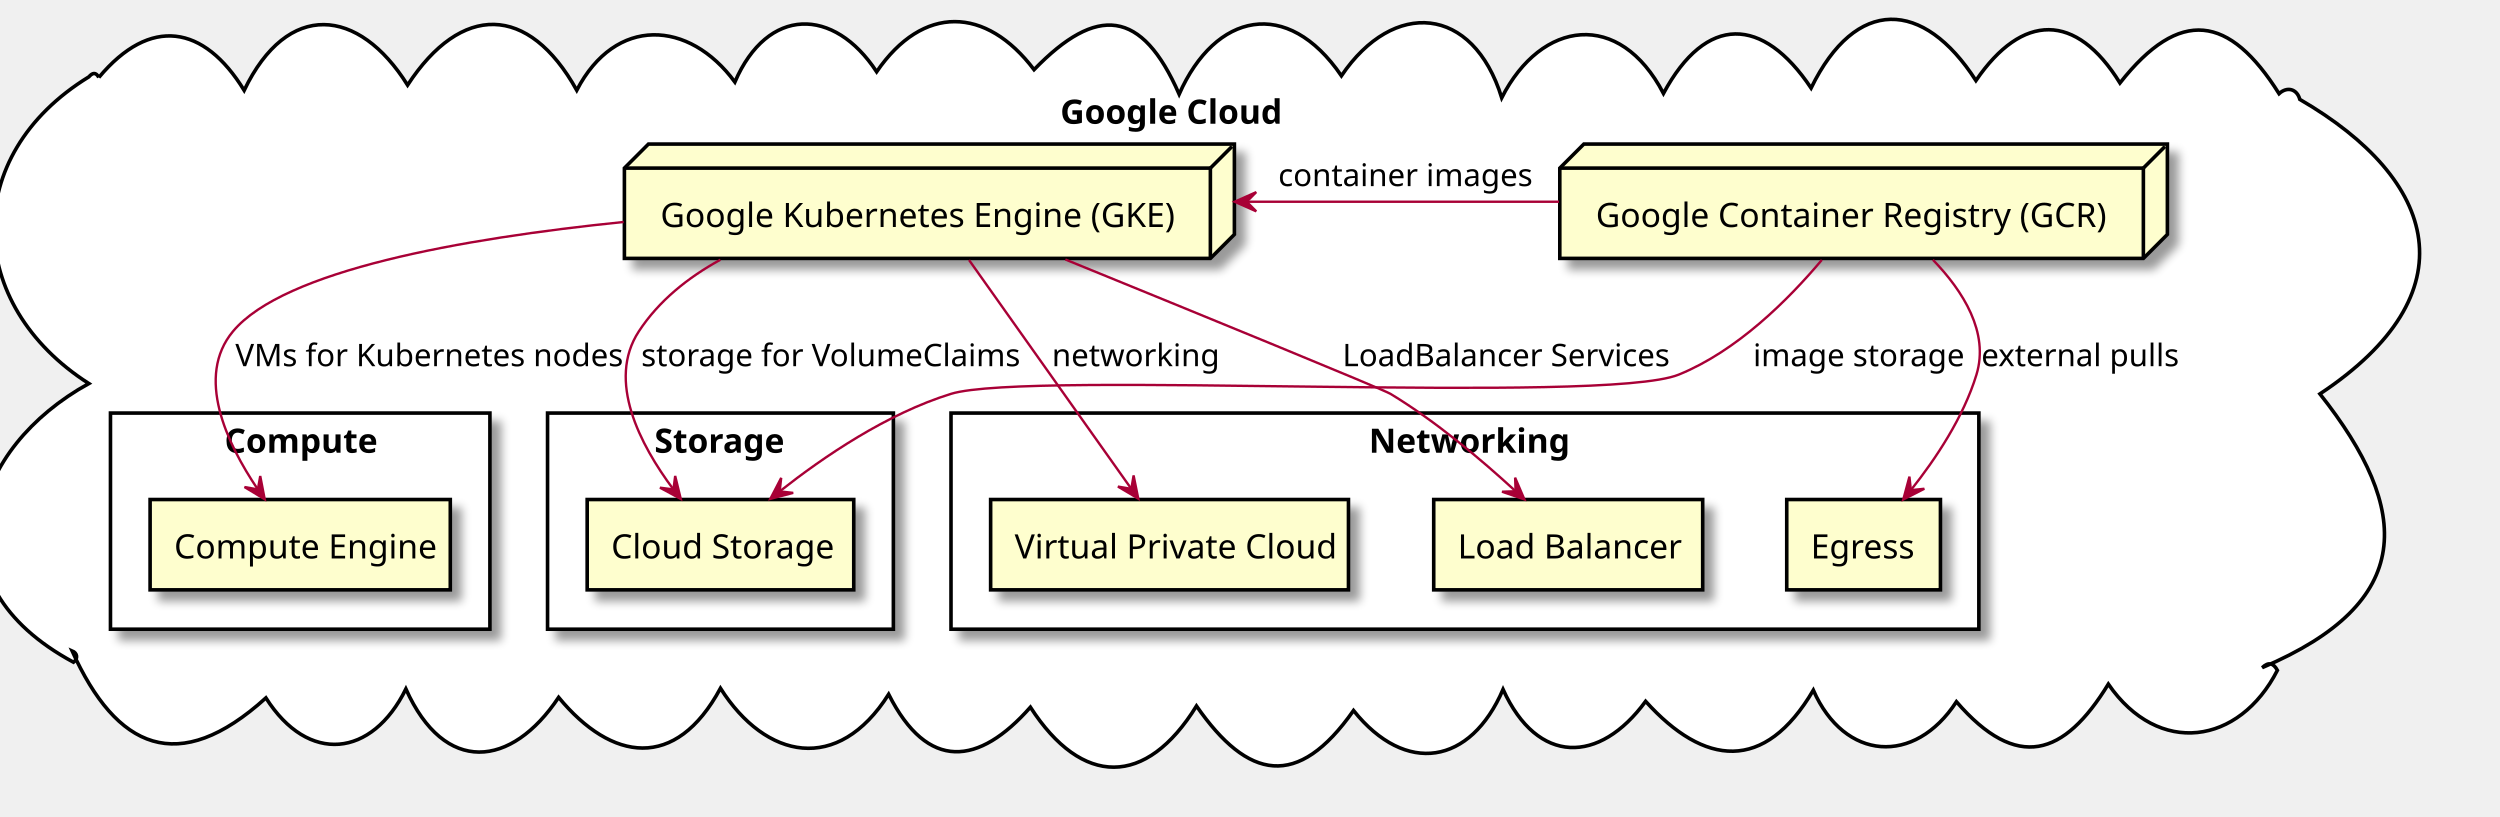
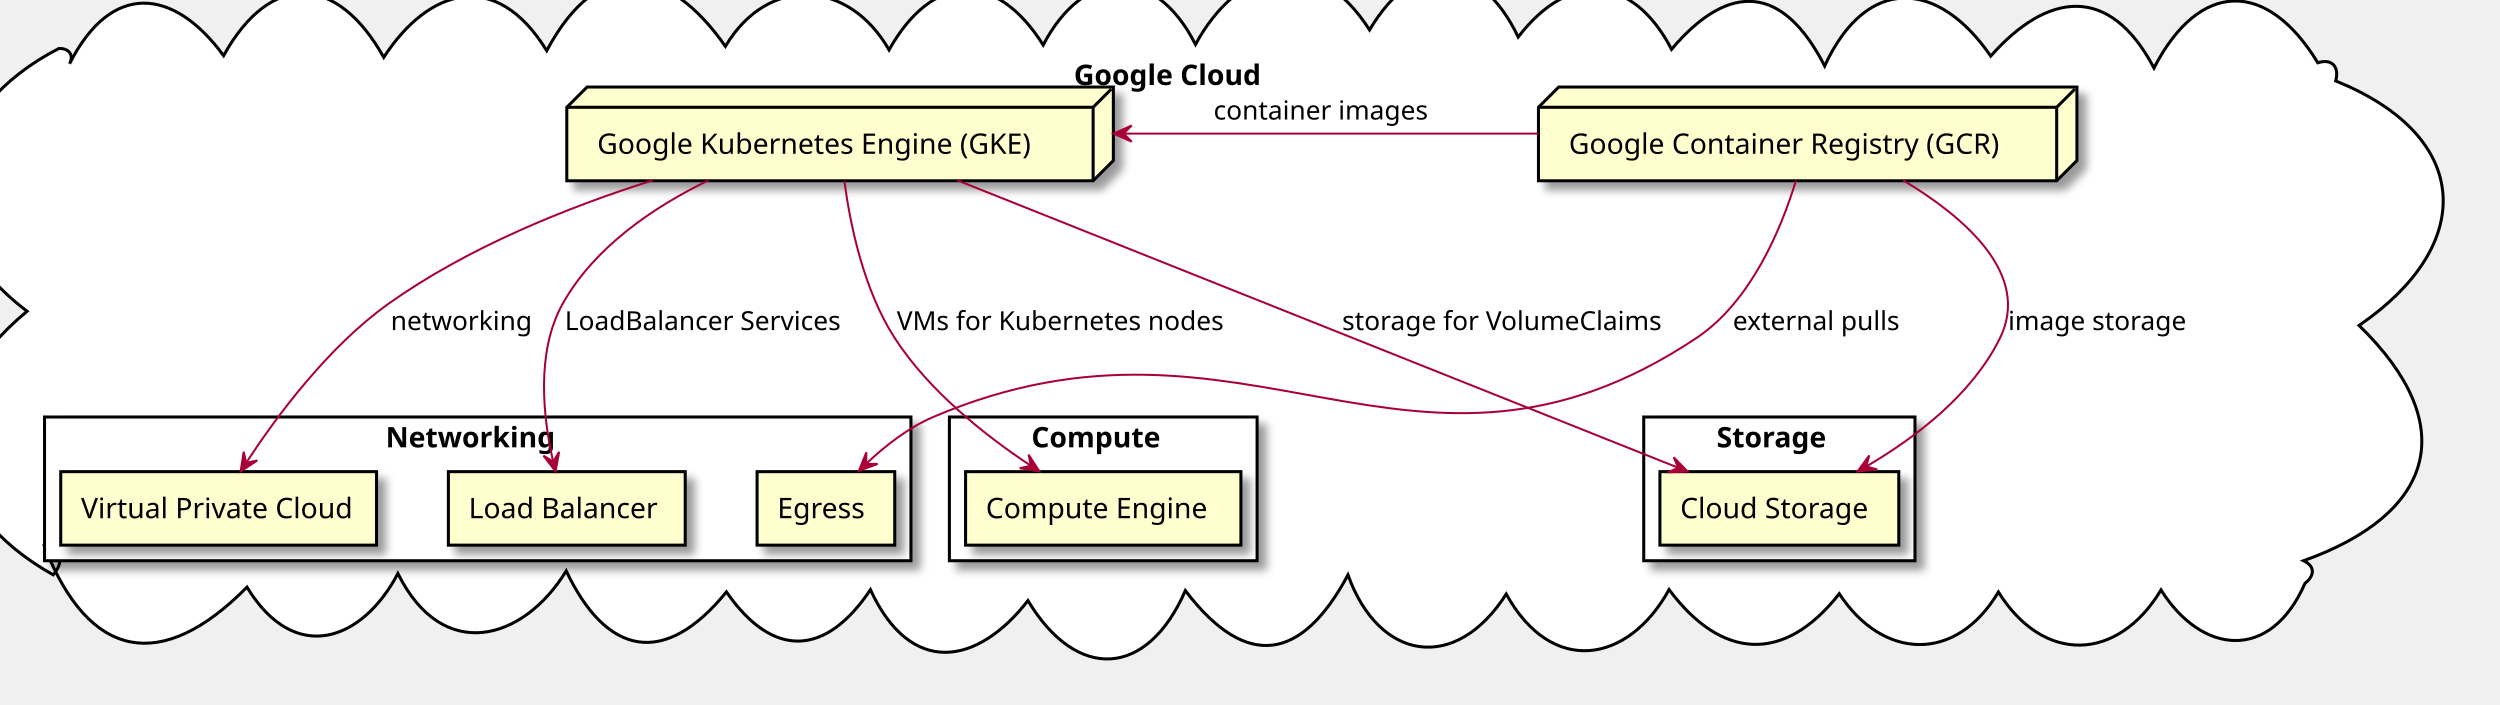
- <svg xmlns="http://www.w3.org/2000/svg" contentScriptType="application/ecmascript" contentStyleType="text/css" height="340px" preserveAspectRatio="none" style="width:1041px;height:340px;" version="1.1" viewBox="0 0 1041 340" width="1041px" zoomAndPan="magnify">
+ <svg xmlns="http://www.w3.org/2000/svg" contentScriptType="application/ecmascript" contentStyleType="text/css" height="348px" preserveAspectRatio="none" style="width:1235px;height:348px;" version="1.1" viewBox="0 0 1235 348" width="1235px" zoomAndPan="magnify">
  <defs>
    <filter height="300%" id="f1ekubnxbuqjf7" width="300%" x="-1" y="-1">
      <feGaussianBlur result="blurOut" stdDeviation="2.0" />
      <feColorMatrix in="blurOut" result="blurOut2" type="matrix" values="0 0 0 0 0 0 0 0 0 0 0 0 0 0 0 0 0 0 .4 0" />
      <feOffset dx="4.0" dy="4.0" in="blurOut2" result="blurOut3" />
      <feBlend in="SourceGraphic" in2="blurOut3" mode="normal" />
    </filter>
  </defs>
  <g>
-     <path d="M41.15,32.256 C62.591,6.633 84.915,10.341 101.666,37.621 C119.742,0.038 149.384,2.969 169.718,35.426 C192,1.363 220.017,1.456 240.162,37.571 C256.294,6.57 286.909,8.229 306,34.148 C319.61,2.647 347.185,2.74 365.036,29.877 C384.312,1.804 410.579,2.598 430.581,29.004 C456.715,2.042 475.421,3.635 490.995,39.206 C506.014,5.28 535.975,-1.466 558.567,31.561 C580.213,-0.455 613.34,2.081 625.318,40.698 C641.832,8.288 674.341,3.81 692.666,38.891 C710.462,5.835 734.055,6.683 754.139,36.658 C772.76,-1.486 800.88,-0.442 822.779,33.538 C842.044,5.359 864.459,4.963 882.749,34.55 C907.714,2.911 928.364,6.193 949,39 C952.297,35.96 956.427,36.912 957.646,41.389 C1015.457,74.967 1029.056,122.198 966.019,164.027 C1004.553,212.734 1005.885,250.877 942,278 C944.624,275.463 946.664,276.108 948.311,279.113 C932.429,310.207 898.809,315.158 877.908,284.869 C859.518,314.916 839.918,321.39 814.66,292.203 C797.173,318.957 768.031,316.821 755.069,287.402 C734.755,321.891 709.633,319.098 685.238,292.031 C666.017,318.242 640.273,318.696 625.868,287.087 C612.346,318.476 585.385,323.032 563.606,295.866 C540.355,328.957 519.626,324.795 498.214,293.983 C477.173,327.943 450.581,327.768 429.059,294.477 C407.6,318.788 386.351,321.361 370.032,289.113 C348.903,322.412 318.876,316.296 300.005,286.603 C281.332,321.145 254.733,317.157 232.617,290.388 C212.911,319.864 185.127,322.812 169.012,286.894 C154.936,315.4 128.395,318.453 110.724,290.612 C74.266,323.611 48.493,311.943 30,271 C32.275,271.94 32.546,274.274 30.613,275.757 C-30.412,242.878 -11.684,186.564 36.983,159.707 C-14.493,126.779 -16.662,64.914 37,32 C38.49,30.294 39.91,29.902 41.15,32.256 " fill="#FFFFFF" style="stroke: #000000; stroke-width: 1.5;" />
-     <text fill="#000000" font-family="sans-serif" font-size="14" font-weight="bold" lengthAdjust="spacingAndGlyphs" textLength="96" x="441.5" y="51.533">Google Cloud</text>
-     <rect fill="#FFFFFF" filter="url(#f1ekubnxbuqjf7)" height="90" style="stroke: #000000; stroke-width: 1.5;" width="158" x="46" y="172" />
-     <text fill="#000000" font-family="sans-serif" font-size="14" font-weight="bold" lengthAdjust="spacingAndGlyphs" textLength="63" x="93.5" y="188.533">Compute</text>
-     <rect fill="#FFFFFF" filter="url(#f1ekubnxbuqjf7)" height="90" style="stroke: #000000; stroke-width: 1.5;" width="144" x="228" y="172" />
-     <text fill="#000000" font-family="sans-serif" font-size="14" font-weight="bold" lengthAdjust="spacingAndGlyphs" textLength="55" x="272.5" y="188.533">Storage</text>
-     <rect fill="#FFFFFF" filter="url(#f1ekubnxbuqjf7)" height="90" style="stroke: #000000; stroke-width: 1.5;" width="428" x="396" y="172" />
-     <text fill="#000000" font-family="sans-serif" font-size="14" font-weight="bold" lengthAdjust="spacingAndGlyphs" textLength="80" x="570" y="188.533">Networking</text>
-     <polygon fill="#FEFECE" filter="url(#f1ekubnxbuqjf7)" points="260,70,270,60,514,60,514,97.609,504,107.609,260,107.609,260,70" style="stroke: #000000; stroke-width: 1.5;" />
-     <line style="stroke: #000000; stroke-width: 1.5;" x1="504" x2="513" y1="70" y2="61" />
-     <line style="stroke: #000000; stroke-width: 1.5;" x1="260" x2="504" y1="70" y2="70" />
-     <line style="stroke: #000000; stroke-width: 1.5;" x1="504" x2="504" y1="70" y2="107.609" />
-     <text fill="#000000" font-family="sans-serif" font-size="14" lengthAdjust="spacingAndGlyphs" textLength="214" x="275" y="94.533">Google Kubernetes Engine (GKE)</text>
-     <polygon fill="#FEFECE" filter="url(#f1ekubnxbuqjf7)" points="649.5,70,659.5,60,902.5,60,902.5,97.609,892.5,107.609,649.5,107.609,649.5,70" style="stroke: #000000; stroke-width: 1.5;" />
-     <line style="stroke: #000000; stroke-width: 1.5;" x1="892.5" x2="901.5" y1="70" y2="61" />
-     <line style="stroke: #000000; stroke-width: 1.5;" x1="649.5" x2="892.5" y1="70" y2="70" />
-     <line style="stroke: #000000; stroke-width: 1.5;" x1="892.5" x2="892.5" y1="70" y2="107.609" />
-     <text fill="#000000" font-family="sans-serif" font-size="14" lengthAdjust="spacingAndGlyphs" textLength="213" x="664.5" y="94.533">Google Container Registry (GCR)</text>
-     <rect fill="#FEFECE" filter="url(#f1ekubnxbuqjf7)" height="37.609" style="stroke: #000000; stroke-width: 1.5;" width="125" x="62.5" y="208" />
-     <text fill="#000000" font-family="sans-serif" font-size="14" lengthAdjust="spacingAndGlyphs" textLength="105" x="72.5" y="232.533">Compute Engine</text>
-     <rect fill="#FEFECE" filter="url(#f1ekubnxbuqjf7)" height="37.609" style="stroke: #000000; stroke-width: 1.5;" width="111" x="244.5" y="208" />
-     <text fill="#000000" font-family="sans-serif" font-size="14" lengthAdjust="spacingAndGlyphs" textLength="91" x="254.5" y="232.533">Cloud Storage</text>
-     <rect fill="#FEFECE" filter="url(#f1ekubnxbuqjf7)" height="37.609" style="stroke: #000000; stroke-width: 1.5;" width="112" x="597" y="208" />
-     <text fill="#000000" font-family="sans-serif" font-size="14" lengthAdjust="spacingAndGlyphs" textLength="92" x="607" y="232.533">Load Balancer</text>
-     <rect fill="#FEFECE" filter="url(#f1ekubnxbuqjf7)" height="37.609" style="stroke: #000000; stroke-width: 1.5;" width="149" x="412.5" y="208" />
-     <text fill="#000000" font-family="sans-serif" font-size="14" lengthAdjust="spacingAndGlyphs" textLength="129" x="422.5" y="232.533">Virtual Private Cloud</text>
-     <rect fill="#FEFECE" filter="url(#f1ekubnxbuqjf7)" height="37.609" style="stroke: #000000; stroke-width: 1.5;" width="64" x="744" y="208" />
-     <text fill="#000000" font-family="sans-serif" font-size="14" lengthAdjust="spacingAndGlyphs" textLength="44" x="754" y="232.533">Egress</text>
-     <path d="M804.861,108.177 C817.48,121.259 828.341,138.465 823,156 C817.589,173.766 805.997,191.116 795.68,204.099 " fill="none" id="gcr-&gt;egress" style="stroke: #A80036; stroke-width: 1.0;" />
-     <polygon fill="#A80036" points="792.527,207.983,801.304,203.515,795.678,204.101,795.092,198.474,792.527,207.983" style="stroke: #A80036; stroke-width: 1.0;" />
-     <text fill="#000000" font-family="sans-serif" font-size="13" lengthAdjust="spacingAndGlyphs" textLength="77" x="825" y="152.495">external pulls</text>
-     <path d="M758.613,108.223 C744.592,124.917 723.261,146.151 699,156 C667.795,168.668 428.175,154.05 396,164 C369.391,172.229 343.097,190.077 324.774,204.52 " fill="none" id="gcr-&gt;cs" style="stroke: #A80036; stroke-width: 1.0;" />
-     <polygon fill="#A80036" points="320.757,207.733,330.284,205.235,324.662,204.61,325.287,198.988,320.757,207.733" style="stroke: #A80036; stroke-width: 1.0;" />
-     <text fill="#000000" font-family="sans-serif" font-size="13" lengthAdjust="spacingAndGlyphs" textLength="82" x="730" y="152.495">image storage</text>
-     <path d="M259.701,92.429 C191.898,99.334 118.182,112.596 97,138 C81.346,156.774 94.27,184.401 107.285,203.675 " fill="none" id="gke-&gt;gce" style="stroke: #A80036; stroke-width: 1.0;" />
-     <polygon fill="#A80036" points="110.227,207.897,108.364,198.226,107.369,203.795,101.8,202.8,110.227,207.897" style="stroke: #A80036; stroke-width: 1.0;" />
-     <text fill="#000000" font-family="sans-serif" font-size="13" lengthAdjust="spacingAndGlyphs" textLength="154" x="98" y="152.495">VMs for Kubernetes nodes</text>
-     <path d="M299.97,108.145 C286.519,115.525 274.345,125.235 266,138 C252.586,158.52 266.481,185.128 280.337,203.69 " fill="none" id="gke-&gt;cs" style="stroke: #A80036; stroke-width: 1.0;" />
-     <polygon fill="#A80036" points="283.468,207.757,281.147,198.186,280.418,203.796,274.808,203.066,283.468,207.757" style="stroke: #A80036; stroke-width: 1.0;" />
-     <text fill="#000000" font-family="sans-serif" font-size="13" lengthAdjust="spacingAndGlyphs" textLength="149" x="267" y="152.495">storage for VolumeClaims</text>
-     <path d="M443.618,108.055 C499.114,130.689 575.863,162.103 579,164 C597.878,175.415 616.906,191.482 630.939,204.4 " fill="none" id="gke-&gt;lb" style="stroke: #A80036; stroke-width: 1.0;" />
-     <polygon fill="#A80036" points="634.761,207.953,630.895,198.895,631.1,204.548,625.447,204.753,634.761,207.953" style="stroke: #A80036; stroke-width: 1.0;" />
-     <text fill="#000000" font-family="sans-serif" font-size="13" lengthAdjust="spacingAndGlyphs" textLength="132" x="559" y="152.495">LoadBalancer Services</text>
-     <path d="M519.205,84 C561.211,84 607.553,84 649.171,84 " fill="none" id="gke&lt;-gcr" style="stroke: #A80036; stroke-width: 1.0;" />
-     <polygon fill="#A80036" points="514.104,84,523.104,88,519.104,84,523.104,80,514.104,84" style="stroke: #A80036; stroke-width: 1.0;" />
-     <text fill="#000000" font-family="sans-serif" font-size="13" lengthAdjust="spacingAndGlyphs" textLength="99" x="532.25" y="77.495">container images</text>
-     <path d="M403.513,108.283 C422.182,134.606 452.378,177.183 470.882,203.274 " fill="none" id="gke-&gt;vpc" style="stroke: #A80036; stroke-width: 1.0;" />
-     <polygon fill="#A80036" points="473.972,207.63,472.028,197.975,471.079,203.552,465.503,202.603,473.972,207.63" style="stroke: #A80036; stroke-width: 1.0;" />
-     <text fill="#000000" font-family="sans-serif" font-size="13" lengthAdjust="spacingAndGlyphs" textLength="62" x="438" y="152.495">networking</text>
+     <path d="M34.351,31.511 C55.041,-9.391 85.826,-6.11 110.455,27.486 C133.974,-14.91 166.934,-12.24 189.565,28.333 C211.758,-5.725 244.802,-15.975 270.082,25.021 C295.99,-23.435 330.278,-17.246 358.335,22.88 C379.61,-12.672 419.443,-9.998 439.191,24.639 C460.365,-13.057 491.785,-15.344 515.329,22.241 C535.352,-16.085 570.263,-18.156 590.575,21.964 C611.275,-16.172 649.08,-28.209 676.562,14.774 C699.216,-23.444 731.065,-21.184 749.999,18.29 C774.948,-14.329 806.379,-12.83 825.744,24.35 C854.301,-9.372 880.85,-7.492 901.375,32.581 C922.304,-12.661 957.561,-9.924 983.415,27.706 C1011.049,-3.504 1041.781,-8.602 1064.07,33.579 C1086.528,-9.901 1119.84,-10.292 1145,31 C1152.313,28.735 1155.641,33.261 1153.858,39.974 C1221.837,67.531 1223.255,121.208 1165.378,160.768 C1216.756,210.776 1201.953,254.157 1138,277 C1144.083,279.963 1143.173,284.603 1138.655,288.186 C1121.69,327.033 1087.766,323.549 1067.542,291.454 C1046.075,327.007 1009.582,328.179 987.213,292.471 C966.285,327.597 930.249,326.241 908.595,293.31 C881.152,328.183 850.29,325.767 824.524,291.278 C804.208,328.033 766.509,334.072 744.09,293.465 C718.93,332.773 681.154,326.528 665.897,284.002 C643.341,326.115 616.058,331.758 585.561,291.773 C566.711,334.959 531.933,336.835 507.804,296.7 C482.716,328.913 449.862,334.399 429.99,291.31 C407.948,324.283 381.914,325.668 358.855,292.402 C328.434,329.802 299.681,324.19 279.71,282.008 C258.709,316.479 218.791,328.11 196.555,283.304 C179.211,316.409 145.891,329.134 122.006,290.058 C80.073,332.499 44.099,326.452 22,270 C30.575,272.215 31.67,277.467 26.284,283.965 C-31.637,251.465 -39.571,197.246 13.386,153.762 C-43.551,110.896 -27.765,53.185 29,24 C33.58,23.629 36.814,26.865 34.351,31.511 " fill="#FFFFFF" style="stroke: #000000; stroke-width: 1.5;" />
+     <text fill="#000000" font-family="sans-serif" font-size="14" font-weight="bold" lengthAdjust="spacingAndGlyphs" textLength="106" x="530.5" y="41.995">Google Cloud</text>
+     <rect fill="#FFFFFF" filter="url(#f1ekubnxbuqjf7)" height="71" style="stroke: #000000; stroke-width: 1.5;" width="152" x="469" y="206" />
+     <text fill="#000000" font-family="sans-serif" font-size="14" font-weight="bold" lengthAdjust="spacingAndGlyphs" textLength="71" x="509.5" y="220.995">Compute</text>
+     <rect fill="#FFFFFF" filter="url(#f1ekubnxbuqjf7)" height="71" style="stroke: #000000; stroke-width: 1.5;" width="134" x="812" y="206" />
+     <text fill="#000000" font-family="sans-serif" font-size="14" font-weight="bold" lengthAdjust="spacingAndGlyphs" textLength="62" x="848" y="220.995">Storage</text>
+     <rect fill="#FFFFFF" filter="url(#f1ekubnxbuqjf7)" height="71" style="stroke: #000000; stroke-width: 1.5;" width="428" x="22" y="206" />
+     <text fill="#000000" font-family="sans-serif" font-size="14" font-weight="bold" lengthAdjust="spacingAndGlyphs" textLength="91" x="190.5" y="220.995">Networking</text>
+     <polygon fill="#FEFECE" filter="url(#f1ekubnxbuqjf7)" points="280,53,290,43,550,43,550,79.297,540,89.297,280,89.297,280,53" style="stroke: #000000; stroke-width: 1.5;" />
+     <line style="stroke: #000000; stroke-width: 1.5;" x1="540" x2="549" y1="53" y2="44" />
+     <line style="stroke: #000000; stroke-width: 1.5;" x1="280" x2="540" y1="53" y2="53" />
+     <line style="stroke: #000000; stroke-width: 1.5;" x1="540" x2="540" y1="53" y2="89.297" />
+     <text fill="#000000" font-family="sans-serif" font-size="14" lengthAdjust="spacingAndGlyphs" textLength="230" x="295" y="75.995">Google Kubernetes Engine (GKE)</text>
+     <polygon fill="#FEFECE" filter="url(#f1ekubnxbuqjf7)" points="760,53,770,43,1026,43,1026,79.297,1016,89.297,760,89.297,760,53" style="stroke: #000000; stroke-width: 1.5;" />
+     <line style="stroke: #000000; stroke-width: 1.5;" x1="1016" x2="1025" y1="53" y2="44" />
+     <line style="stroke: #000000; stroke-width: 1.5;" x1="760" x2="1016" y1="53" y2="53" />
+     <line style="stroke: #000000; stroke-width: 1.5;" x1="1016" x2="1016" y1="53" y2="89.297" />
+     <text fill="#000000" font-family="sans-serif" font-size="14" lengthAdjust="spacingAndGlyphs" textLength="226" x="775" y="75.995">Google Container Registry (GCR)</text>
+     <rect fill="#FEFECE" filter="url(#f1ekubnxbuqjf7)" height="36.297" style="stroke: #000000; stroke-width: 1.5;" width="136" x="477" y="233" />
+     <text fill="#000000" font-family="sans-serif" font-size="14" lengthAdjust="spacingAndGlyphs" textLength="116" x="487" y="255.995">Compute Engine</text>
+     <rect fill="#FEFECE" filter="url(#f1ekubnxbuqjf7)" height="36.297" style="stroke: #000000; stroke-width: 1.5;" width="118" x="820" y="233" />
+     <text fill="#000000" font-family="sans-serif" font-size="14" lengthAdjust="spacingAndGlyphs" textLength="98" x="830" y="255.995">Cloud Storage</text>
+     <rect fill="#FEFECE" filter="url(#f1ekubnxbuqjf7)" height="36.297" style="stroke: #000000; stroke-width: 1.5;" width="117" x="221.5" y="233" />
+     <text fill="#000000" font-family="sans-serif" font-size="14" lengthAdjust="spacingAndGlyphs" textLength="97" x="231.5" y="255.995">Load Balancer</text>
+     <rect fill="#FEFECE" filter="url(#f1ekubnxbuqjf7)" height="36.297" style="stroke: #000000; stroke-width: 1.5;" width="156" x="30" y="233" />
+     <text fill="#000000" font-family="sans-serif" font-size="14" lengthAdjust="spacingAndGlyphs" textLength="136" x="40" y="255.995">Virtual Private Cloud</text>
+     <rect fill="#FEFECE" filter="url(#f1ekubnxbuqjf7)" height="36.297" style="stroke: #000000; stroke-width: 1.5;" width="68" x="374" y="233" />
+     <text fill="#000000" font-family="sans-serif" font-size="14" lengthAdjust="spacingAndGlyphs" textLength="48" x="384" y="255.995">Egress</text>
+     <path d="M887.222,89.16 C879.977,112.945 865.086,148.958 838,167 C697.805,260.384 615.921,139.858 461,206 C448.761,211.225 437.234,220.296 428.075,228.931 " fill="none" id="gcr-&gt;egress" style="stroke: #A80036; stroke-width: 1.0;" />
+     <polygon fill="#A80036" points="424.3,232.593,433.545,229.198,427.889,229.112,427.976,223.456,424.3,232.593" style="stroke: #A80036; stroke-width: 1.0;" />
+     <text fill="#000000" font-family="sans-serif" font-size="13" lengthAdjust="spacingAndGlyphs" textLength="85" x="856" y="163.067">external pulls</text>
+     <path d="M940.103,89.026 C971.106,107.631 1003.352,135.786 988,167 C974.252,194.952 946.233,216.221 922.047,230.364 " fill="none" id="gcr-&gt;cs" style="stroke: #A80036; stroke-width: 1.0;" />
+     <polygon fill="#A80036" points="917.579,232.922,927.377,231.921,921.918,230.437,923.402,224.978,917.579,232.922" style="stroke: #A80036; stroke-width: 1.0;" />
+     <text fill="#000000" font-family="sans-serif" font-size="13" lengthAdjust="spacingAndGlyphs" textLength="93" x="992" y="163.067">image storage</text>
+     <path d="M417.104,89.309 C419.964,110.918 426.627,143.222 442,167 C458.913,193.159 486.632,215.089 509.056,229.974 " fill="none" id="gke-&gt;gce" style="stroke: #A80036; stroke-width: 1.0;" />
+     <polygon fill="#A80036" points="513.465,232.857,508.121,224.584,509.28,230.121,503.743,231.28,513.465,232.857" style="stroke: #A80036; stroke-width: 1.0;" />
+     <text fill="#000000" font-family="sans-serif" font-size="13" lengthAdjust="spacingAndGlyphs" textLength="168" x="443" y="163.067">VMs for Kubernetes nodes</text>
+     <path d="M472.828,89.056 C564.623,125.656 742.148,196.436 828.87,231.013 " fill="none" id="gke-&gt;cs" style="stroke: #A80036; stroke-width: 1.0;" />
+     <polygon fill="#A80036" points="833.69,232.935,826.811,225.886,829.045,231.083,823.848,233.317,833.69,232.935" style="stroke: #A80036; stroke-width: 1.0;" />
+     <text fill="#000000" font-family="sans-serif" font-size="13" lengthAdjust="spacingAndGlyphs" textLength="166" x="663" y="163.067">storage for VolumeClaims</text>
+     <path d="M350.007,89.072 C322.658,102.382 293.606,122.126 278,150 C264.595,173.943 268.322,206.345 273.248,227.923 " fill="none" id="gke-&gt;lb" style="stroke: #A80036; stroke-width: 1.0;" />
+     <polygon fill="#A80036" points="274.447,232.895,276.224,223.207,273.274,228.034,268.448,225.084,274.447,232.895" style="stroke: #A80036; stroke-width: 1.0;" />
+     <text fill="#000000" font-family="sans-serif" font-size="13" lengthAdjust="spacingAndGlyphs" textLength="145" x="279" y="163.067">LoadBalancer Services</text>
+     <path d="M555.089,66 C619.754,66 696.149,66 759.927,66 " fill="none" id="gke&lt;-gcr" style="stroke: #A80036; stroke-width: 1.0;" />
+     <polygon fill="#A80036" points="550.059,66,559.059,70,555.059,66,559.059,62,550.059,66" style="stroke: #A80036; stroke-width: 1.0;" />
+     <text fill="#000000" font-family="sans-serif" font-size="13" lengthAdjust="spacingAndGlyphs" textLength="111" x="599.5" y="59.067">container images</text>
+     <path d="M322.67,89.005 C280.335,102.399 231.012,122.229 192,150 C162.04,171.327 136.495,205.859 121.691,228.499 " fill="none" id="gke-&gt;vpc" style="stroke: #A80036; stroke-width: 1.0;" />
+     <polygon fill="#A80036" points="118.875,232.861,127.117,227.47,121.586,228.661,120.395,223.131,118.875,232.861" style="stroke: #A80036; stroke-width: 1.0;" />
+     <text fill="#000000" font-family="sans-serif" font-size="13" lengthAdjust="spacingAndGlyphs" textLength="69" x="193" y="163.067">networking</text>
  </g>
</svg>
